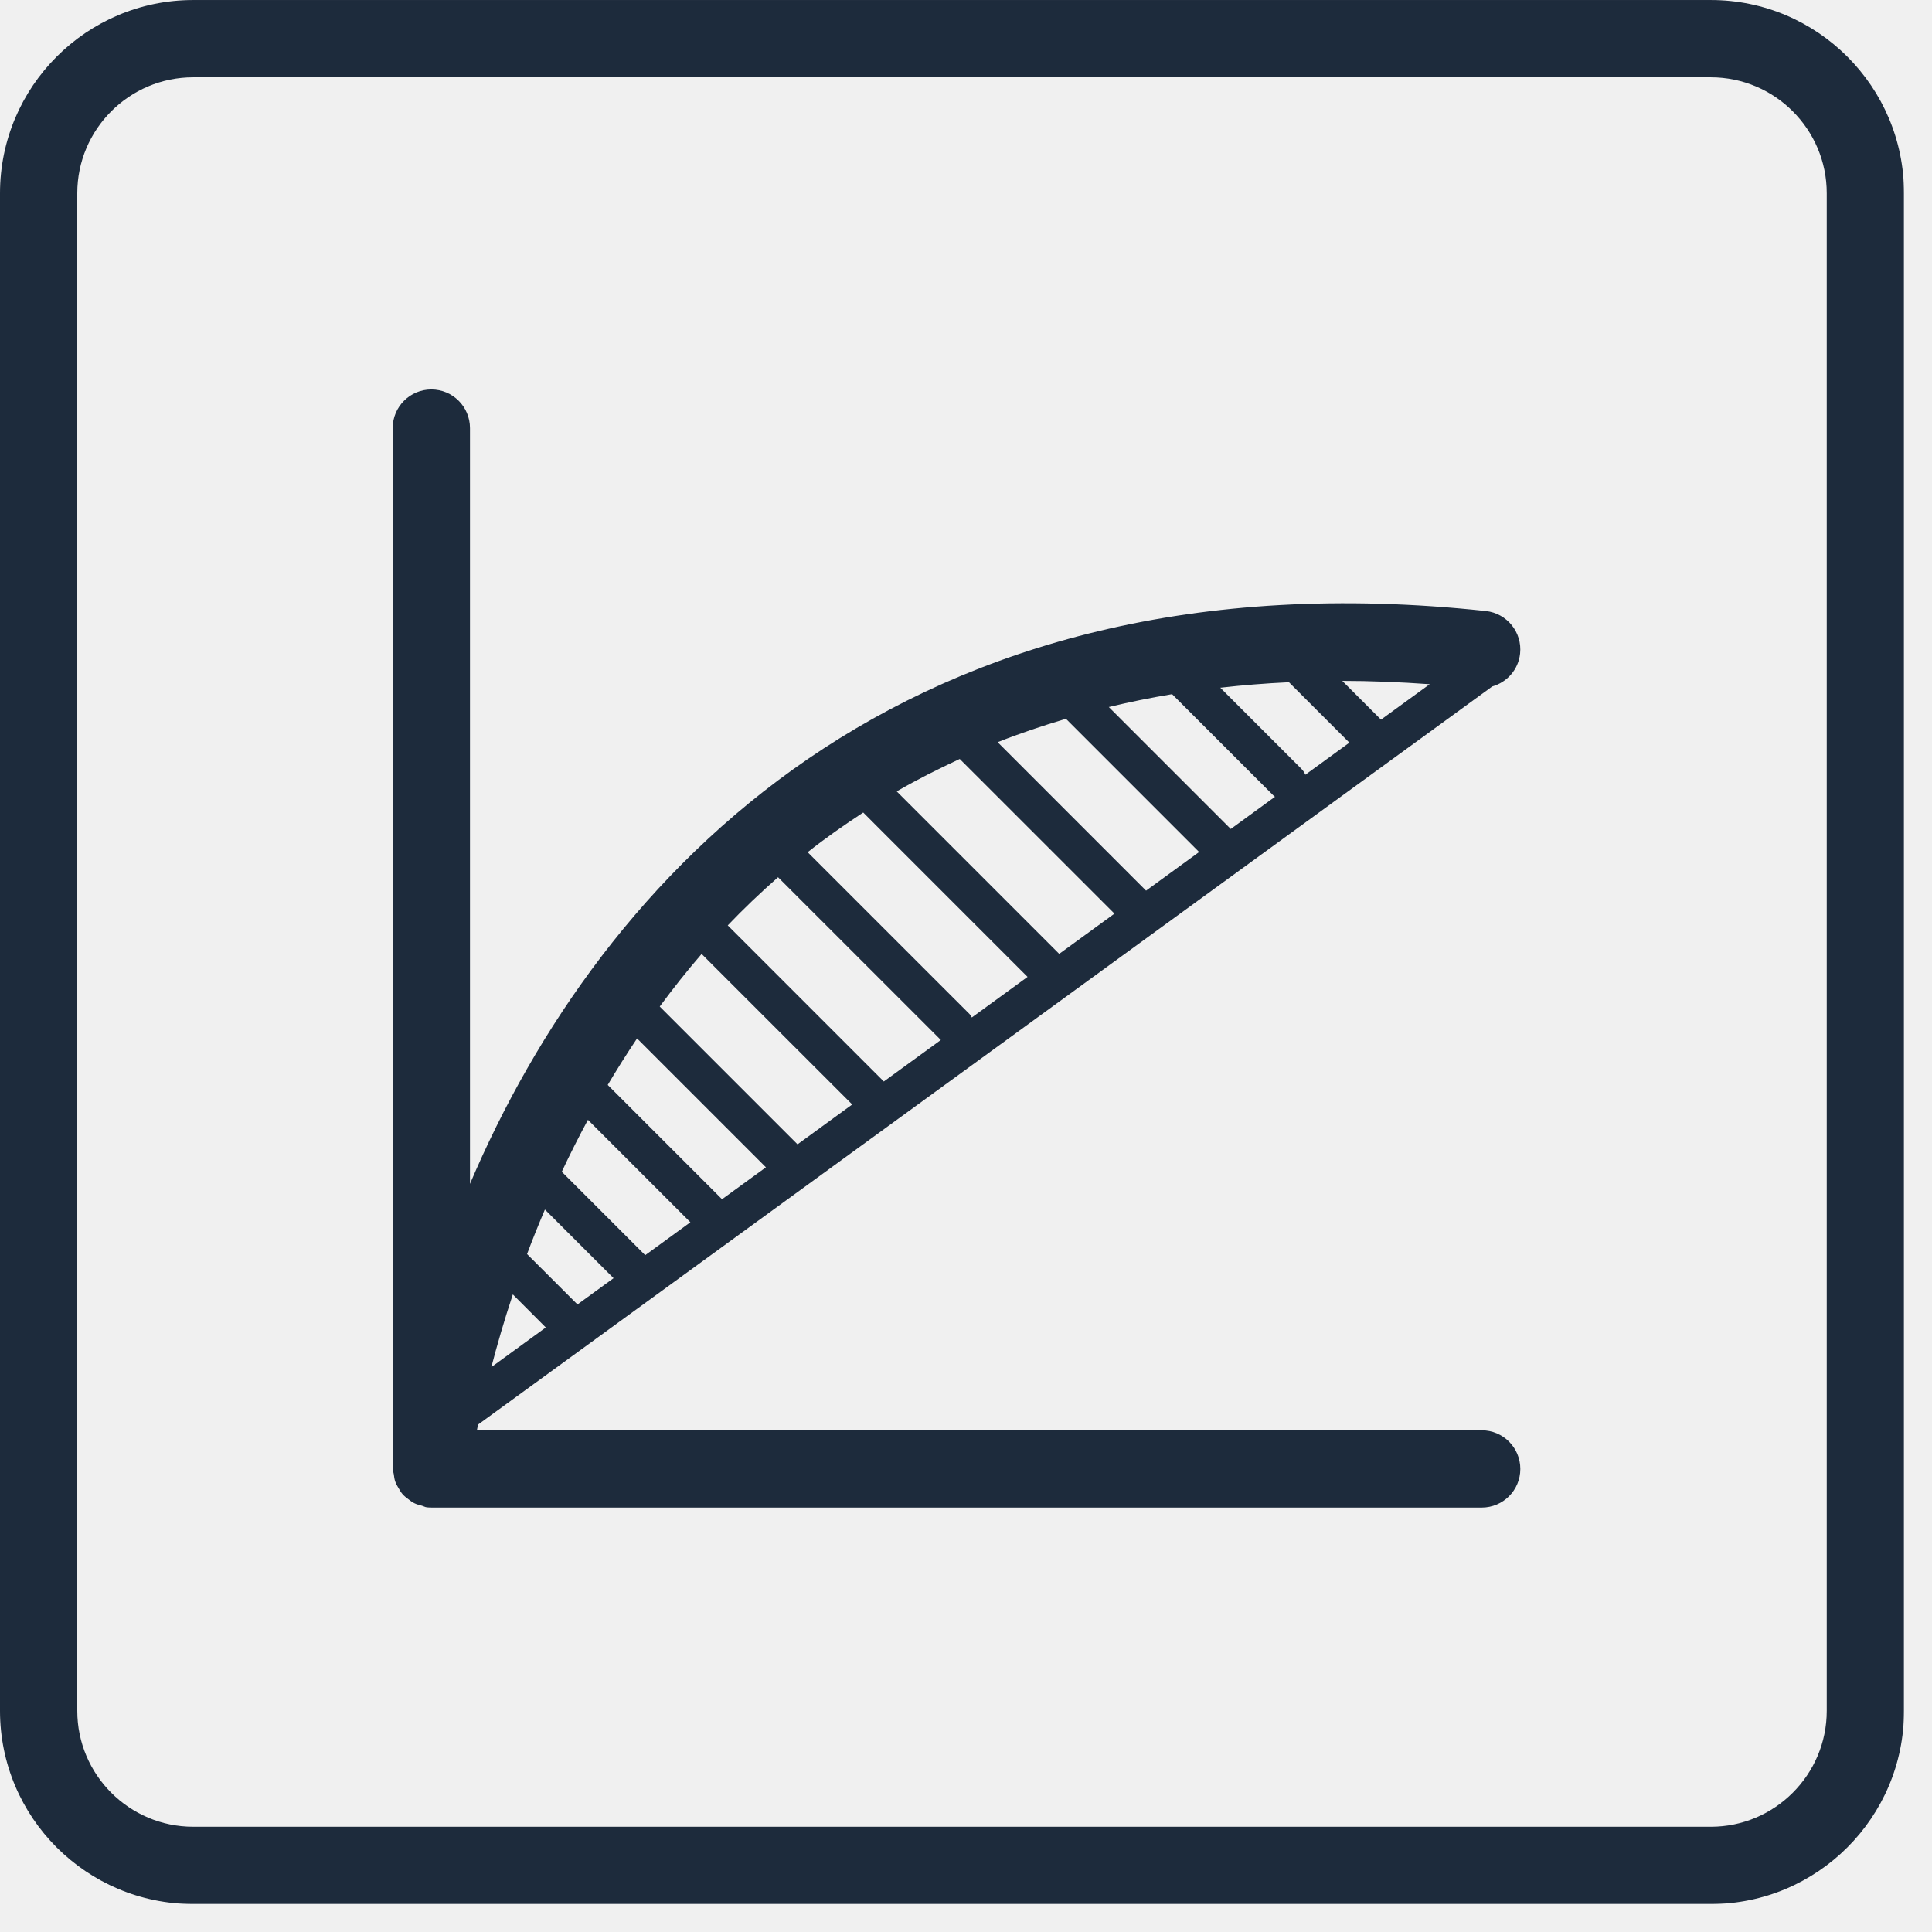
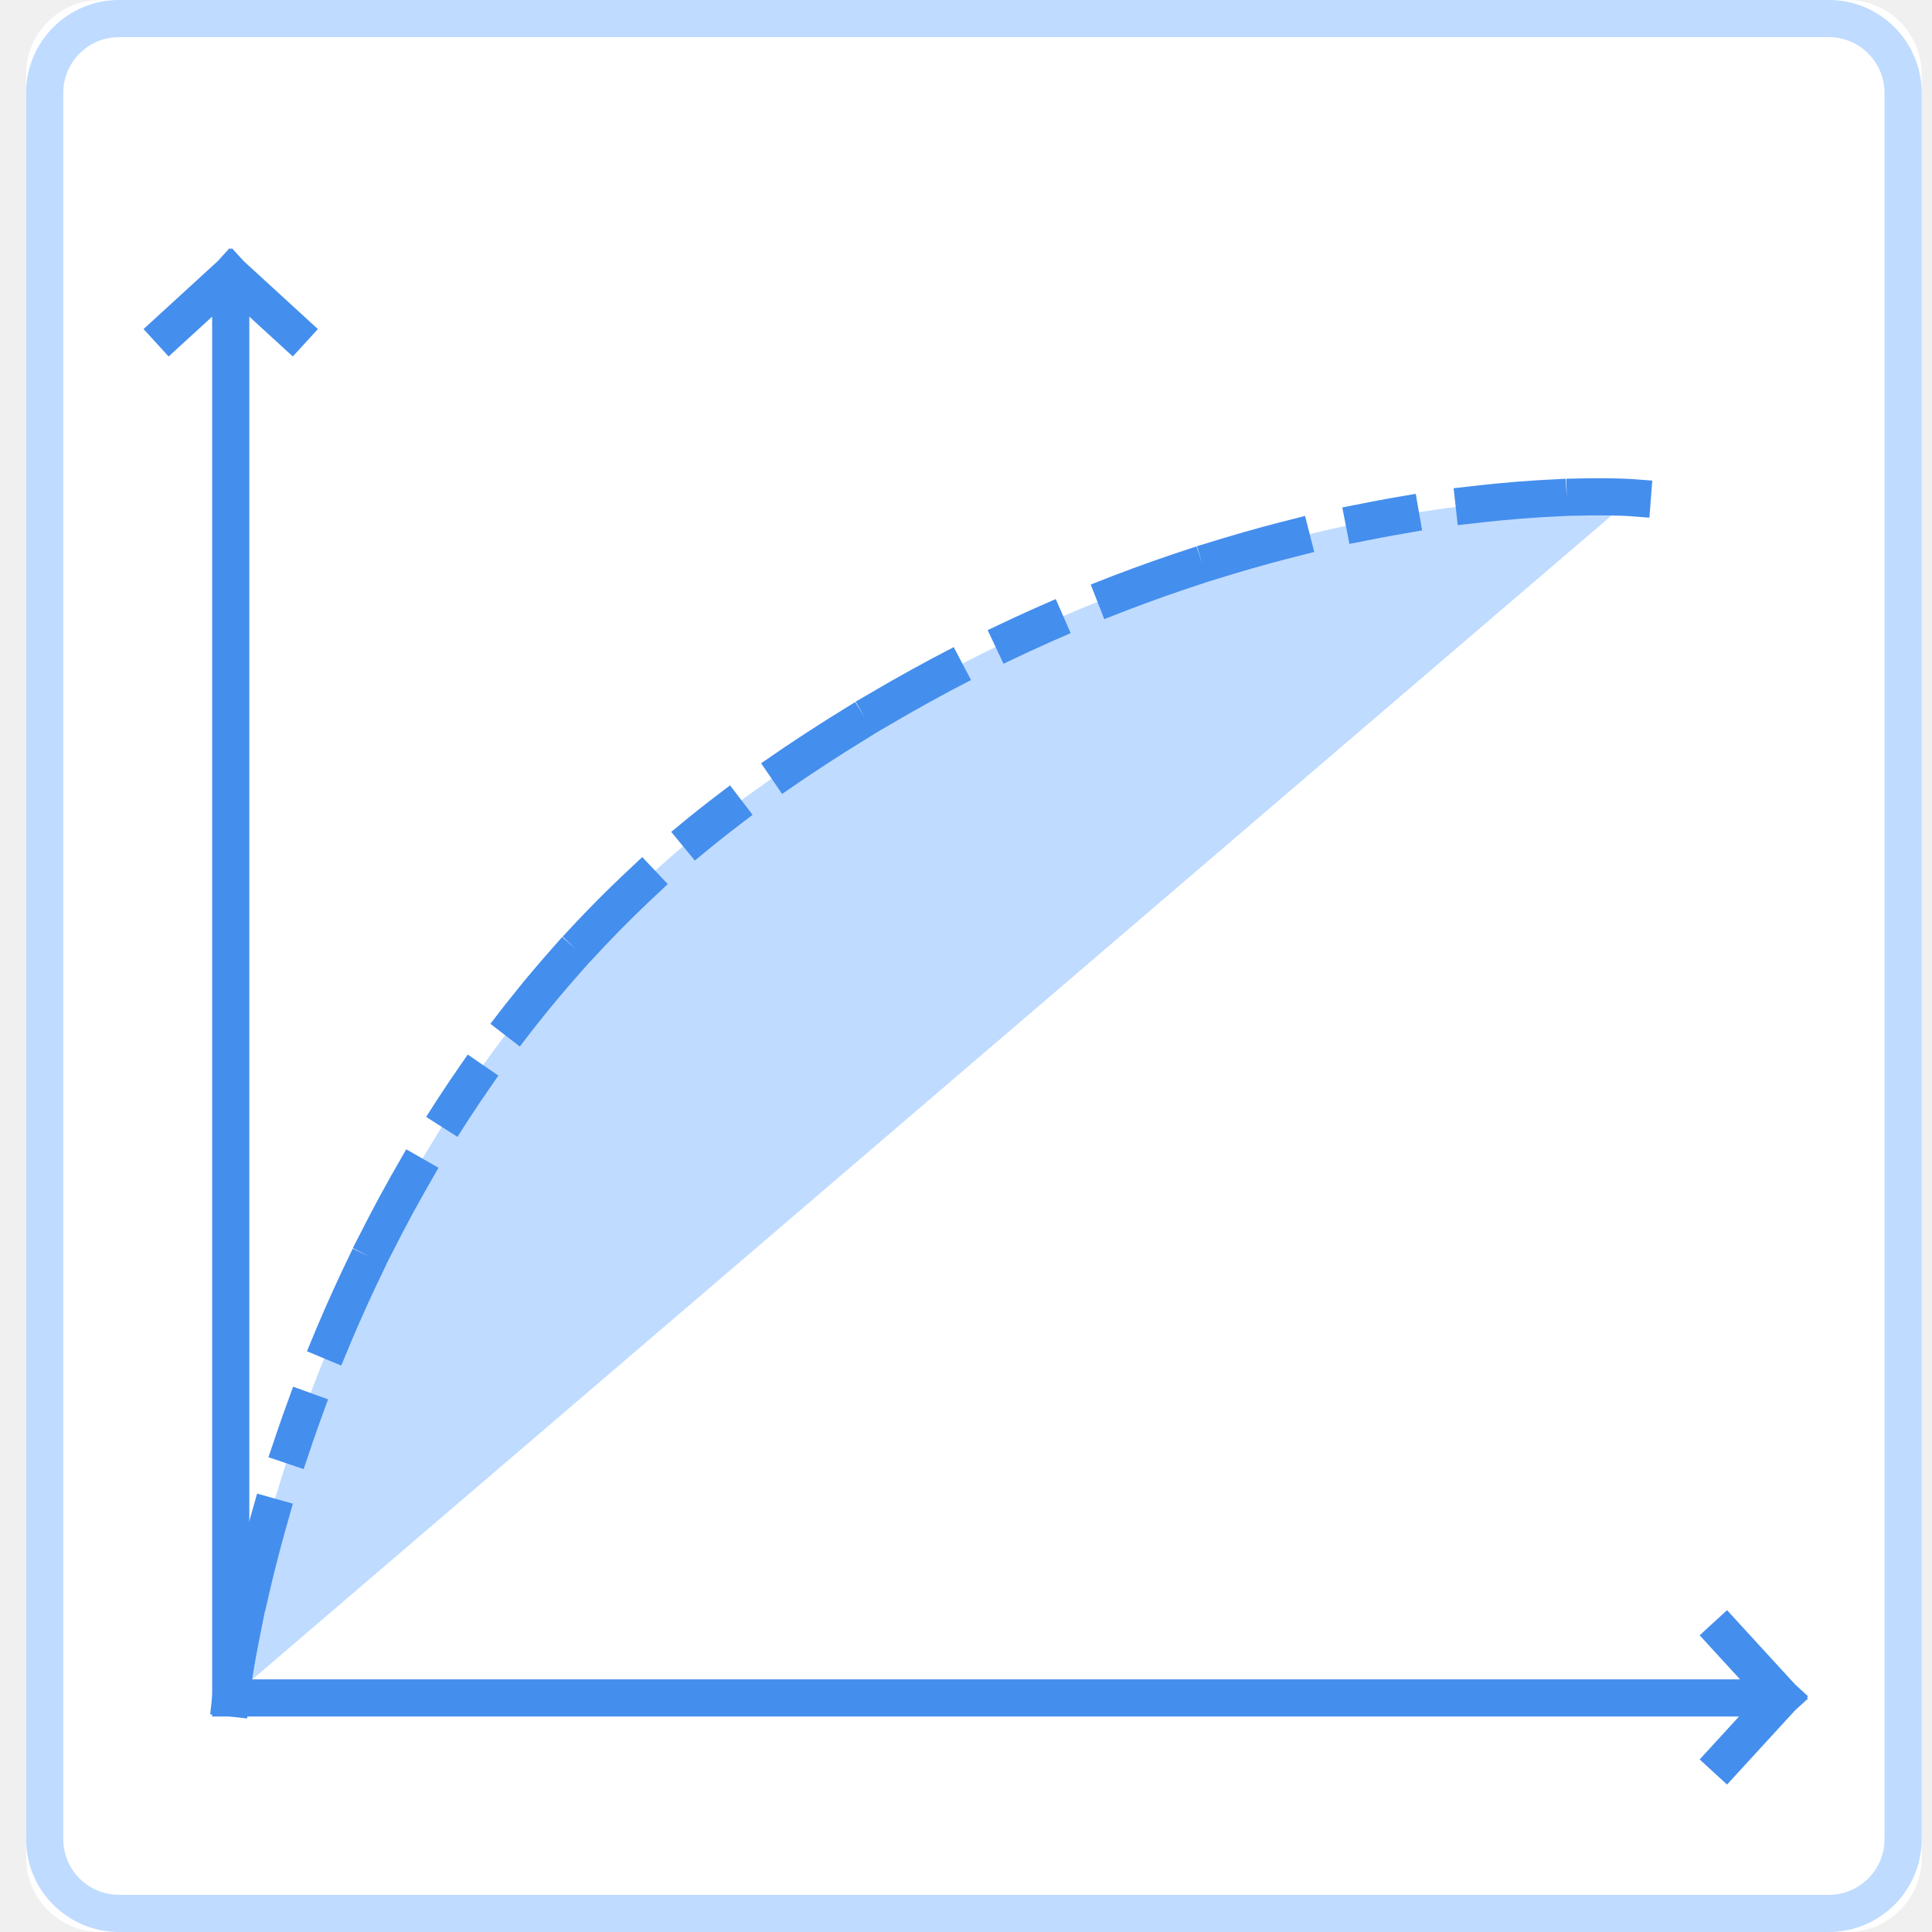
- <svg xmlns="http://www.w3.org/2000/svg" xmlns:xlink="http://www.w3.org/1999/xlink" width="50px" height="50px" viewBox="0 0 50 50" version="1.1">
+ <svg xmlns="http://www.w3.org/2000/svg" xmlns:xlink="http://www.w3.org/1999/xlink" width="52" height="52" viewBox="0 0 52 52">
  <defs>
-     <polygon id="path-1" points="0 0.724 49.276 0.724 49.276 50 0 50" />
+     <rect id="a" width="51.019" height="52" x=".703" rx="2" />
  </defs>
-   <g id="Page-1" stroke="none" stroke-width="1" fill="none" fill-rule="evenodd">
-     <g id="5-4-2-Model-Selection_Advanced-View_Model-Expand_ROC-Cure-Copy-2" transform="translate(-296, -529)">
-       <g id="Page-1" transform="translate(296, 528)">
-         <g id="Group-3" transform="translate(0, 0.2764)">
-           <mask id="mask-2" fill="white">
-             <use xlink:href="#path-1" />
-           </mask>
-           <g id="Clip-2" />
-           <path d="M47.276,45 C47.276,46.654 45.93,48 44.276,48 L5,48 C3.345,48 2,46.654 2,45 L2,5.724 C2,4.069 3.345,2.724 5,2.724 L44.276,2.724 C45.93,2.724 47.276,4.069 47.276,5.724 L47.276,45 Z M44.276,0.724 L5,0.724 C2.243,0.724 0,2.967 0,5.724 L0,45 C0,47.757 2.243,50 5,50 L44.276,50 C47.033,50 49.276,47.757 49.276,45 L49.276,5.724 C49.276,2.967 47.033,0.724 44.276,0.724 L44.276,0.724 Z" id="Fill-1" fill="#1D2B3C" mask="url(#mask-2)" />
-         </g>
-         <path d="M20.136,23.703 L24.349,27.915 L22.873,28.989 L18.834,24.949 C19.242,24.521 19.678,24.106 20.136,23.703 M37.001,18.707 L35.74,19.624 L34.738,18.621 C35.467,18.621 36.224,18.652 37.001,18.707 M33.358,18.656 L34.922,20.22 L33.782,21.05 C33.758,20.995 33.726,20.943 33.681,20.898 L31.581,18.798 C32.157,18.732 32.748,18.685 33.358,18.656 M30.334,18.965 L32.974,21.605 C32.981,21.612 32.99,21.614 32.997,21.62 L31.852,22.454 L28.696,19.298 C29.225,19.17 29.771,19.059 30.334,18.965 M27.586,19.602 L31.033,23.05 L29.66,24.05 L25.819,20.208 C26.382,19.983 26.976,19.785 27.586,19.602 M24.838,20.642 L28.842,24.645 L27.412,25.686 L23.207,21.481 C23.724,21.18 24.274,20.905 24.838,20.642 M25.091,27.243 L20.902,23.055 C21.355,22.695 21.84,22.356 22.34,22.028 L26.593,26.282 L25.151,27.332 C25.131,27.302 25.117,27.269 25.091,27.243 M18.158,25.688 L22.055,29.584 L20.64,30.615 L17.074,27.049 C17.414,26.589 17.772,26.134 18.158,25.688 M16.487,27.875 L19.822,31.21 L18.686,32.036 L15.728,29.078 C15.966,28.677 16.217,28.276 16.487,27.875 M15.216,29.981 L17.867,32.632 L16.698,33.484 L14.539,31.325 C14.746,30.882 14.972,30.433 15.216,29.981 M14.102,32.303 L15.879,34.079 L14.945,34.759 L13.64,33.455 C13.78,33.08 13.936,32.694 14.102,32.303 M13.272,34.5 L14.125,35.355 L12.716,36.381 C12.864,35.813 13.045,35.183 13.272,34.5 M38.346,38.016 L12.342,38.016 C12.352,37.966 12.36,37.922 12.371,37.869 L38.62,18.765 C39.002,18.656 39.295,18.331 39.34,17.914 C39.399,17.365 39.001,16.872 38.452,16.813 C23.367,15.193 15.545,23.684 12.163,31.639 L12.163,12.079 C12.163,11.527 11.716,11.079 11.163,11.079 C10.611,11.079 10.163,11.527 10.163,12.079 L10.163,39.016 C10.163,39.064 10.184,39.105 10.191,39.152 C10.2,39.219 10.207,39.285 10.231,39.348 C10.252,39.41 10.284,39.462 10.317,39.517 C10.35,39.572 10.379,39.625 10.421,39.672 C10.465,39.722 10.516,39.76 10.569,39.8 C10.617,39.837 10.664,39.874 10.721,39.902 C10.782,39.933 10.848,39.949 10.916,39.967 C10.959,39.978 10.996,40.003 11.043,40.009 C11.082,40.014 11.121,40.015 11.159,40.015 C11.16,40.015 11.162,40.016 11.163,40.016 L38.346,40.016 C38.899,40.016 39.346,39.569 39.346,39.016 C39.346,38.464 38.899,38.016 38.346,38.016" id="Fill-4" fill="#1D2B3C" />
-       </g>
+   <g fill="none" fill-rule="evenodd">
+     <use fill="#FFF" xlink:href="#a" />
+     <rect width="50.019" height="51" x="1.203" y=".5" stroke="#BFDBFF" rx="2" />
+     <g stroke="#448EED" stroke-linecap="square">
+       <path d="M6.21 7.386l1.64 1.502M6.21 7.386L4.57 8.888M47.956 45.685l-1.503 1.64M47.956 45.685l-1.503-1.64" />
+       <path fill="#BFDBFF" stroke-dasharray="2,1,2" d="M6.21 45.7s1.749-15.534 14.017-24.36c12.27-8.825 23.707-7.944 23.707-7.944" />
+       <path d="M6.21 45.7h41.005M6.21 45.7V8.137" />
    </g>
  </g>
</svg>
